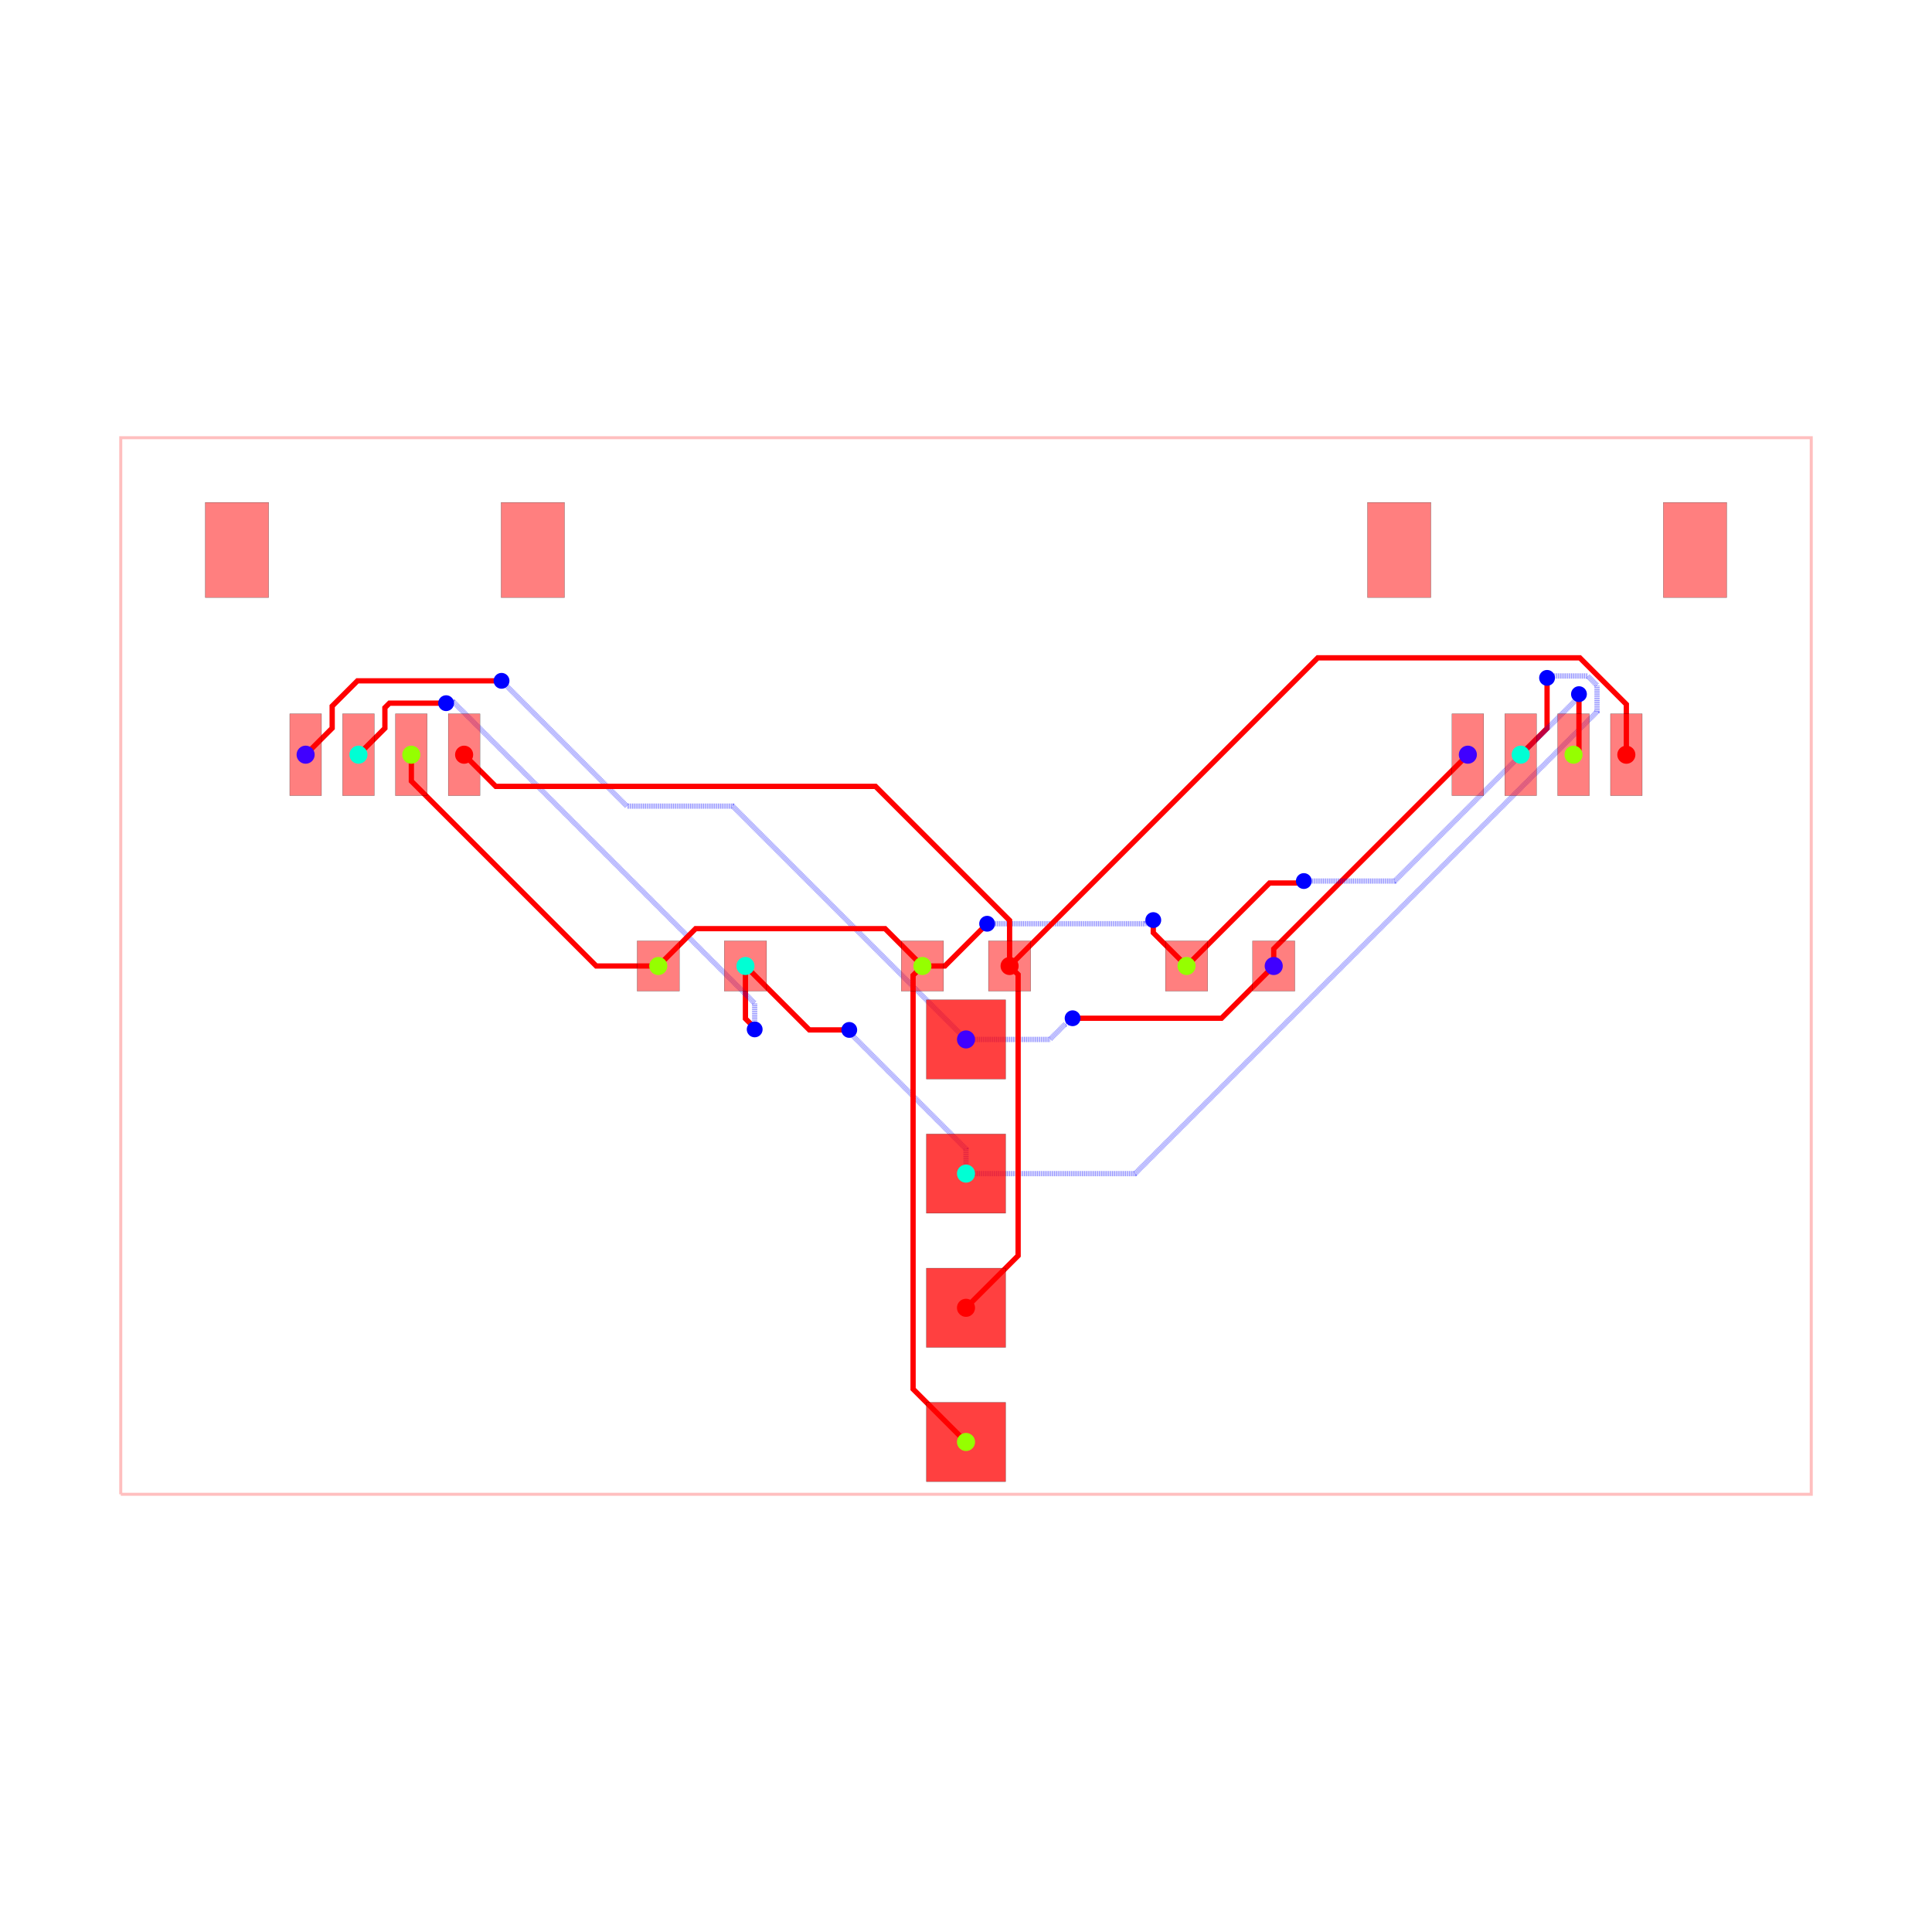
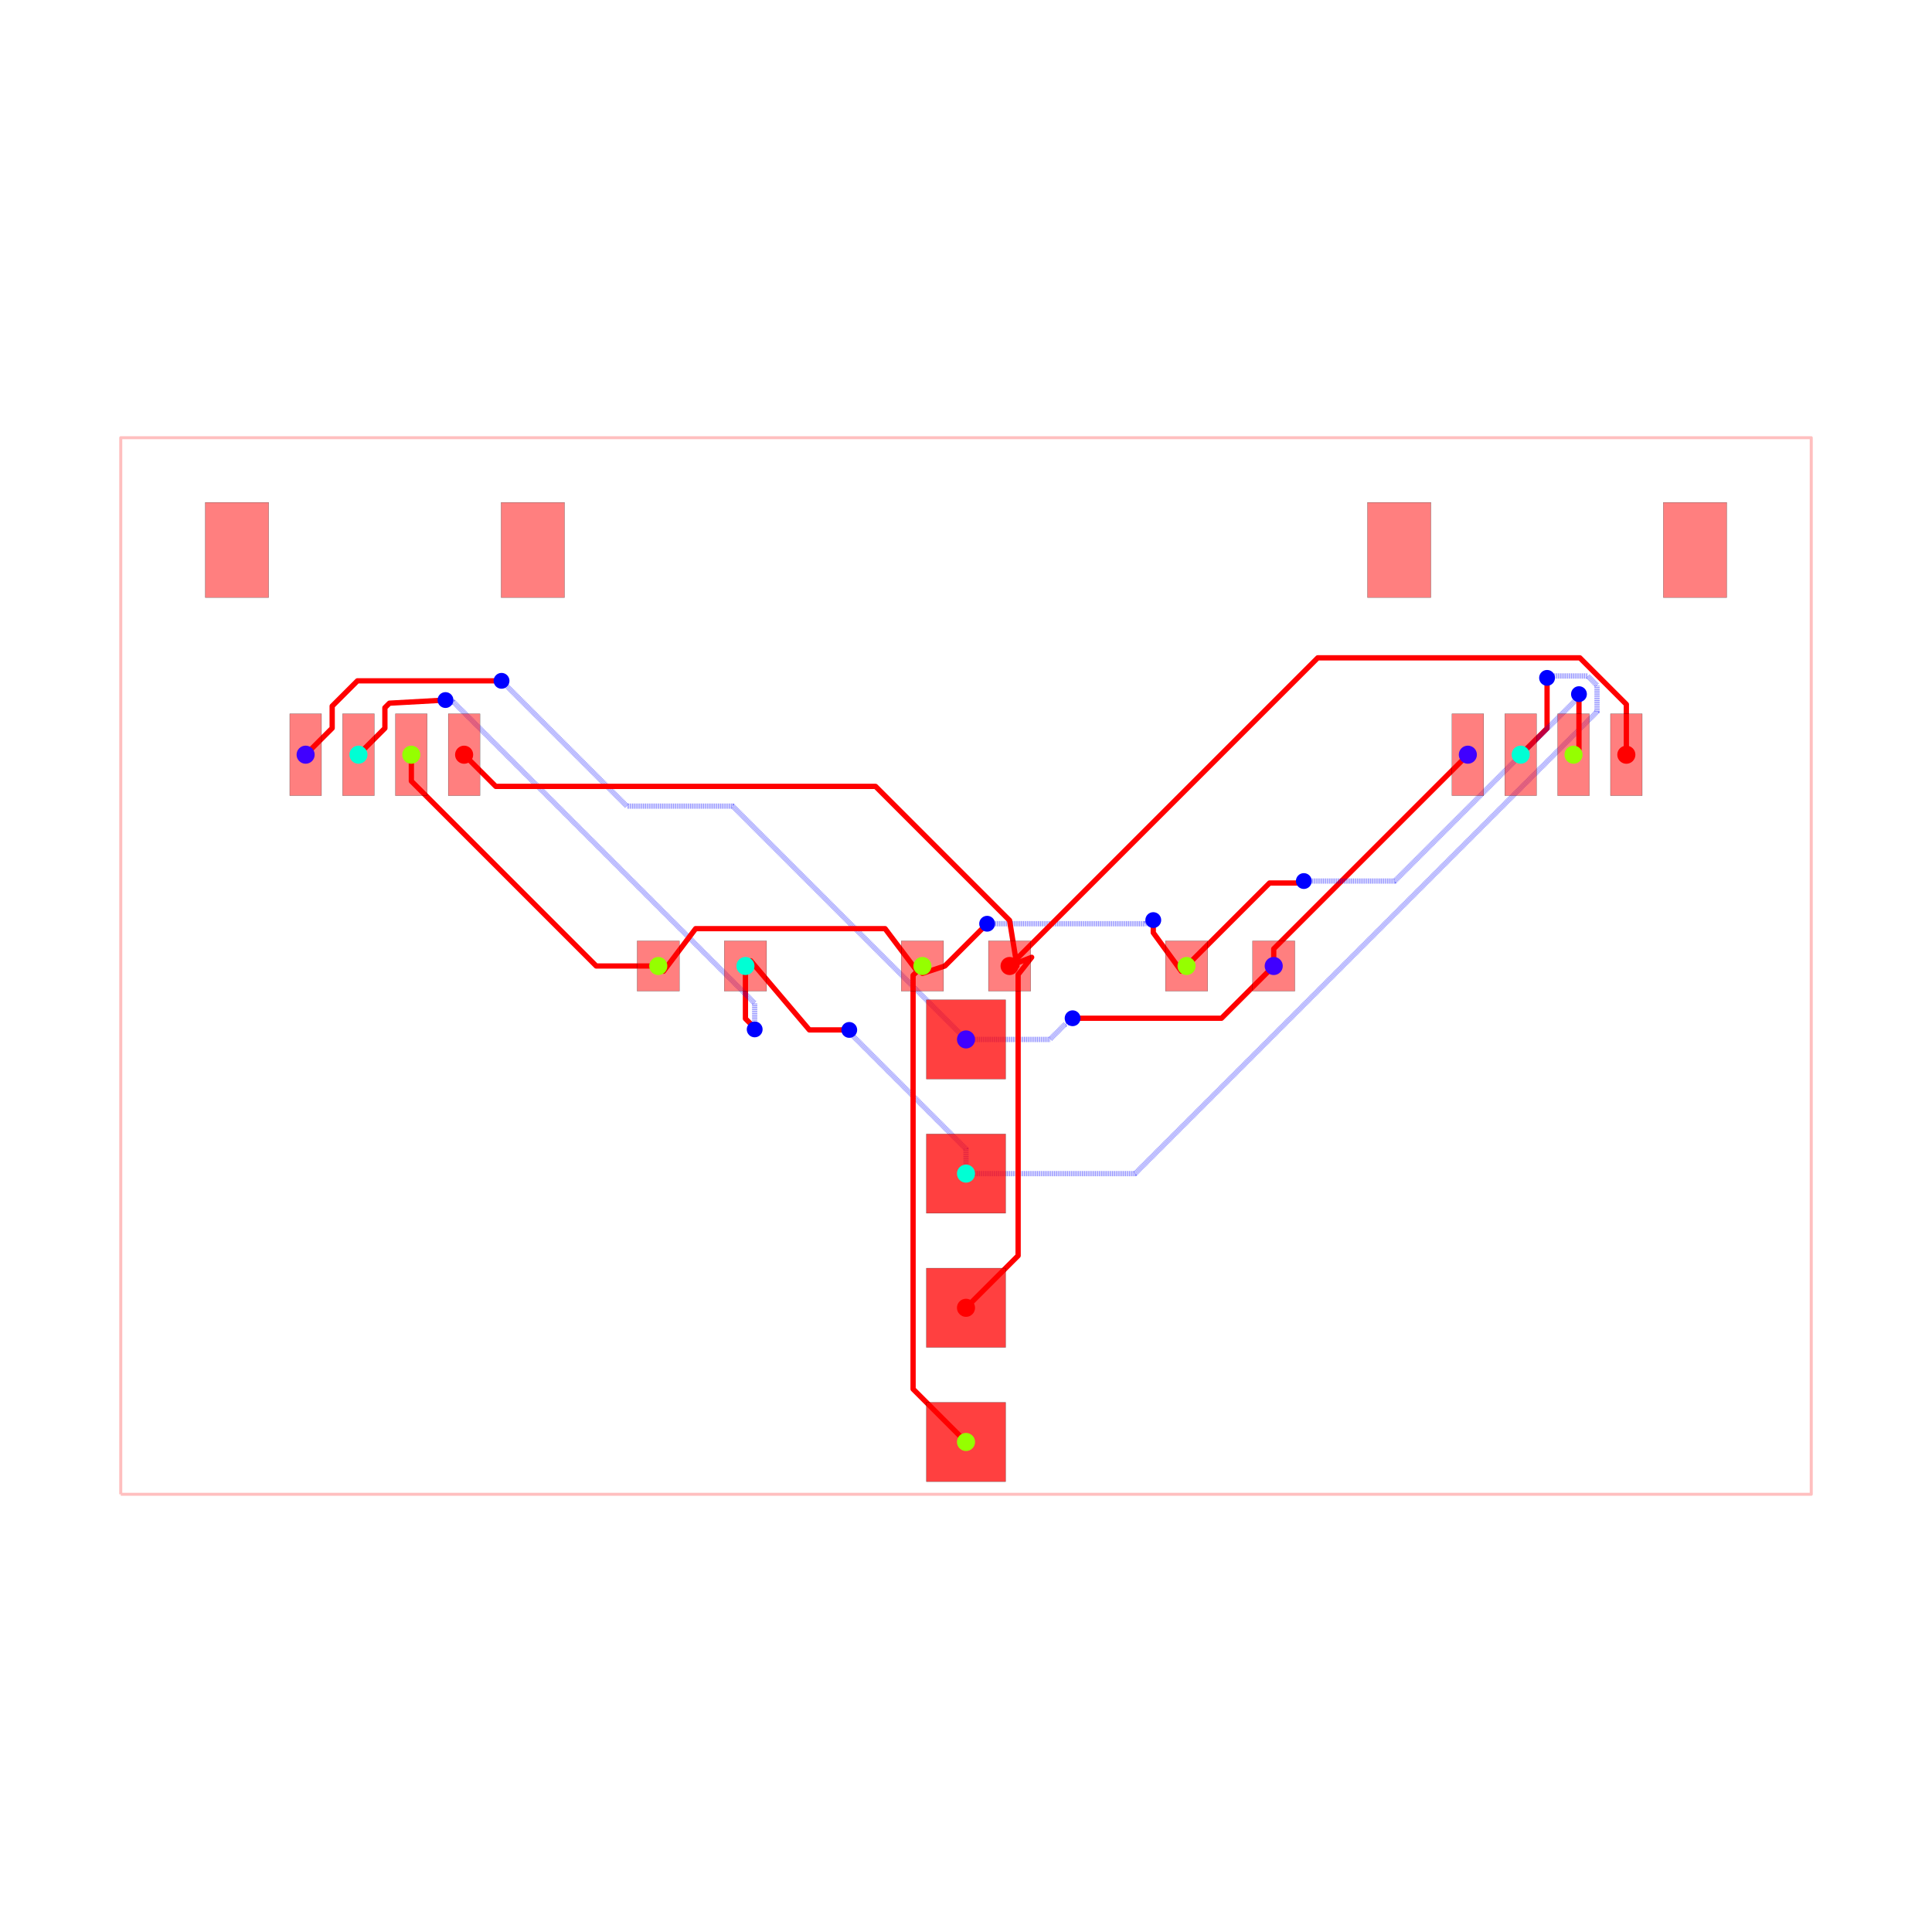
<svg xmlns="http://www.w3.org/2000/svg" width="640" height="640" viewBox="0 0 640 640">
  <rect width="100%" height="100%" fill="white" />
  <g>
-     <polyline data-points="-16,-10 16,-10 16,10 -16,10 -16,-10" data-type="line" data-label="" points="40,495 600,495 600,145 40,145 40,495" fill="none" stroke="rgba(255,0,0,0.25)" stroke-width="1px" />
-   </g>
-   <g>
-     <polyline data-points="5.825,0 5.825,0.3250000000000002 9.5,4" data-type="line" data-label="" points="421.938,320 421.938,314.312 486.25,250" fill="none" stroke="red" stroke-width="1.75" />
-   </g>
-   <g>
-     <polyline data-points="2.3329521523757077e-16,-1.3900000000000001 1.5889111574745176,-1.3900000000000001 1.879539737118841,-1.0993714203556768 1.907628579644323,-1.0993714203556768 2.018,-0.989" data-type="line" data-label="" points="320,344.325 347.806,344.325 352.892,339.239 353.384,339.239 355.315,337.308" fill="none" stroke="rgba(0,0,255,0.5)" stroke-width="1.75" stroke-dasharray="0.2 0.2" />
-   </g>
-   <g>
-     <polyline data-points="2.018,-0.989 4.836,-0.989 5.825,0" data-type="line" data-label="" points="355.315,337.308 404.63,337.308 421.938,320" fill="none" stroke="red" stroke-width="1.75" />
-   </g>
-   <g>
-     <polyline data-points="2.3329521523757077e-16,-1.3900000000000001 -4.416192199741701,3.026192199741701 -6.420322645739821,3.026192199741701 -8.718302380395718,5.324171934397598 -8.718302380395718,5.324302380395718 -8.792,5.398" data-type="line" data-label="" points="320,344.325 242.717,267.042 207.644,267.042 167.43,226.827 167.43,226.825 166.14,225.535" fill="none" stroke="rgba(0,0,255,0.5)" stroke-width="1.75" stroke-dasharray="0.2 0.2" />
-   </g>
-   <g>
-     <polyline data-points="-8.792,5.398 -11.5196444531938,5.398 -11.997828569795324,4.919815883398476 -11.997828569795324,4.5025407302046645 -12.500377999999955,3.9999913000000333" data-type="line" data-label="" points="166.14,225.535 118.406,225.535 110.038,233.903 110.038,241.206 101.243,250" fill="none" stroke="red" stroke-width="1.75" />
-   </g>
-   <g>
-     <polyline data-points="7.776507174585693e-17,-3.93 7.776507174585693e-17,-3.4634084621536196 -2.144809605444386,-1.3185988567092335 -2.144809605444386,-1.2751903945556138 -2.21,-1.21" data-type="line" data-label="" points="320,388.775 320,380.61 282.466,343.075 282.466,342.316 281.325,341.175" fill="none" stroke="rgba(0,0,255,0.5)" stroke-width="1.75" stroke-dasharray="0.2 0.2" />
-   </g>
-   <g>
-     <polyline data-points="-2.21,-1.21 -2.965,-1.21 -4.175,0" data-type="line" data-label="" points="281.325,341.175 268.113,341.175 246.938,320" fill="none" stroke="red" stroke-width="1.75" />
-   </g>
-   <g>
-     <polyline data-points="-4.175,0 -4.175,-0.9966102857911585 -3.995999781247593,-1.1756105045435652 -3.995999781247593,-1.195999781247593 -4,-1.2" data-type="line" data-label="" points="246.938,320 246.938,337.441 250.07,340.573 250.07,340.93 250,341" fill="none" stroke="red" stroke-width="1.75" />
-   </g>
-   <g>
-     <polyline data-points="-4,-1.2 -4,-0.7052599127119796 -9.700104703565053,4.994844790853073 -9.821155209146927,4.994844790853073 -9.841,4.975" data-type="line" data-label="" points="250,341 250,332.342 150.248,232.59 148.13,232.59 147.782,232.938" fill="none" stroke="rgba(0,0,255,0.5)" stroke-width="1.75" stroke-dasharray="0.2 0.2" />
-   </g>
-   <g>
-     <polyline data-points="-9.841,4.975 -10.91413882876152,4.975 -11,4.88913882876152 -11,4.500371300000097 -11.500380000000064,3.9999913000000333" data-type="line" data-label="" points="147.782,232.938 129.003,232.938 127.5,234.44 127.5,241.244 118.743,250" fill="none" stroke="red" stroke-width="1.75" />
-   </g>
-   <g>
-     <polyline data-points="7.776507174585693e-17,-3.93 3.2006524982762112,-3.93 11.944800898651126,4.814148400374915 11.944800898651126,5.312227902058942 11.766896448827694,5.490132351882374 11.081856524314272,5.490132351882374 11.061477200796446,5.5105116754002 11.0555116754002,5.5105116754002 10.999,5.454" data-type="line" data-label="" points="320,388.775 376.011,388.775 529.034,235.752 529.034,227.036 525.921,223.923 513.932,223.923 513.576,223.566 513.471,223.566 512.483,224.555" fill="none" stroke="rgba(0,0,255,0.5)" stroke-width="1.75" stroke-dasharray="0.2 0.2" />
-   </g>
-   <g>
-     <polyline data-points="10.999,5.454 10.999,4.4990000000000006 10.5,4" data-type="line" data-label="" points="512.483,224.555 512.483,241.267 503.75,250" fill="none" stroke="red" stroke-width="1.75" />
-   </g>
-   <g>
-     <polyline data-points="-0.825,0 -1.5318963696654277,0.7068963696654278 -5.118103630334573,0.7068963696654278 -5.825,0" data-type="line" data-label="" points="305.562,320 293.192,307.629 230.433,307.629 218.062,320" fill="none" stroke="red" stroke-width="1.75" />
-   </g>
-   <g>
-     <polyline data-points="-0.825,0 -0.4,0 0.32792096567607953,0.7279209656760796 0.4,0.8" data-type="line" data-label="" points="305.562,320 313,320 325.739,307.261 327,306" fill="none" stroke="red" stroke-width="1.75" />
-   </g>
-   <g>
-     <polyline data-points="0.4,0.8 3.3930502936606315,0.8 3.3970647761808843,0.8040144825202529 3.480014482520253,0.8040144825202529 3.545,0.869" data-type="line" data-label="" points="327,306 379.378,306 379.449,305.93 380.9,305.93 382.038,304.793" fill="none" stroke="rgba(0,0,255,0.5)" stroke-width="1.75" stroke-dasharray="0.2 0.2" />
-   </g>
-   <g>
-     <polyline data-points="3.545,0.869 3.545,0.6299999999999999 4.175,0" data-type="line" data-label="" points="382.038,304.793 382.038,308.975 393.062,320" fill="none" stroke="red" stroke-width="1.75" />
-   </g>
-   <g>
-     <polyline data-points="-5.825,0 -6.999179048127758,0 -10.49906596483945,3.4998869167116937 -10.49906596483945,3.998065964839451 -10.5,3.999" data-type="line" data-label="" points="218.062,320 197.514,320 136.266,258.752 136.266,250.034 136.25,250.017" fill="none" stroke="red" stroke-width="1.75" />
-   </g>
-   <g>
-     <polyline data-points="4.175,0 5.746001339064205,1.571001339064205 6.285117424831259,1.571001339064205 6.358001339064204,1.571001339064205 6.395,1.608" data-type="line" data-label="" points="393.062,320 420.555,292.507 429.99,292.507 431.265,292.507 431.913,291.86" fill="none" stroke="red" stroke-width="1.75" />
-   </g>
-   <g>
-     <polyline data-points="6.395,1.608 8.116404672887116,1.608 11.600180718625843,5.091776045738728 11.600180718625843,5.143180718625843 11.603,5.146" data-type="line" data-label="" points="431.913,291.86 462.037,291.86 523.003,230.894 523.003,229.994 523.053,229.945" fill="none" stroke="rgba(0,0,255,0.5)" stroke-width="1.75" stroke-dasharray="0.2 0.2" />
-   </g>
-   <g>
-     <polyline data-points="11.603,5.146 11.603,4.102 11.5,3.999" data-type="line" data-label="" points="523.053,229.945 523.053,248.215 521.25,250.017" fill="none" stroke="red" stroke-width="1.75" />
-   </g>
-   <g>
-     <polyline data-points="-2.3329521523757077e-16,-9.01 -1.0016405613957189,-8.00835943860428 -1.0016405613957189,-0.17664056139571893 -0.825,0" data-type="line" data-label="" points="320,477.675 302.471,460.146 302.471,323.091 305.562,320" fill="none" stroke="red" stroke-width="1.75" />
-   </g>
-   <g>
-     <polyline data-points="-7.776507174585693e-17,-6.470000000000001 0.9867098120515737,-5.483290187948427 0.9867098120515737,-0.18270403747042369 0.9867098120515737,-0.16170981205157375 0.825,0" data-type="line" data-label="" points="320,433.225 337.267,415.958 337.267,323.197 337.267,322.83 334.438,320" fill="none" stroke="red" stroke-width="1.75" />
-   </g>
-   <g>
-     <polyline data-points="0.825,0 0.825,0.8624969944419072 -1.7125030055580925,3.4 -8.901,3.4 -9.5,3.999" data-type="line" data-label="" points="334.438,320 334.438,304.906 290.031,260.5 164.233,260.5 153.75,250.017" fill="none" stroke="red" stroke-width="1.75" />
-   </g>
-   <g>
-     <polyline data-points="0.825,0 6.658295558413959,5.833295558413959 11.619833580456575,5.833295558413959 12.499869999999987,4.953259138870547 12.499869999999987,3.9994833000000654" data-type="line" data-label="" points="334.438,320 436.52,217.917 523.347,217.917 538.748,233.318 538.748,250.009" fill="none" stroke="red" stroke-width="1.75" />
+     <polyline data-points="-16,-10 16,-10 16,10 -16,10 -16,-10" data-type="line" data-label="" points="40,495 600,495 600,145 40,145 40,495" fill="none" stroke="rgba(255,0,0,0.25)" stroke-linejoin="round" stroke-width="1px" />
+   </g>
+   <g>
+     <polyline data-points="5.825,0 5.825,0.3250000000000002 9.5,4" data-type="line" data-label="" points="421.938,320 421.938,314.312 486.25,250" fill="none" stroke="red" stroke-linejoin="round" stroke-width="1.75" />
+   </g>
+   <g>
+     <polyline data-points="2.3329521523757077e-16,-1.3900000000000001 1.5889111574745176,-1.3900000000000001 1.879539737118841,-1.0993714203556768 1.907628579644323,-1.0993714203556768 2.018,-0.989" data-type="line" data-label="" points="320,344.325 347.806,344.325 352.892,339.239 353.384,339.239 355.315,337.308" fill="none" stroke="rgba(0,0,255,0.5)" stroke-linejoin="round" stroke-width="1.75" stroke-dasharray="0.2 0.2" />
+   </g>
+   <g>
+     <polyline data-points="2.018,-0.989 4.836,-0.989 5.825,0" data-type="line" data-label="" points="355.315,337.308 404.63,337.308 421.938,320" fill="none" stroke="red" stroke-linejoin="round" stroke-width="1.75" />
+   </g>
+   <g>
+     <polyline data-points="2.3329521523757077e-16,-1.3900000000000001 -4.416192199741701,3.026192199741701 -6.420322645739821,3.026192199741701 -8.718302380395718,5.324171934397598 -8.718302380395718,5.324302380395718 -8.792,5.398" data-type="line" data-label="" points="320,344.325 242.717,267.042 207.644,267.042 167.43,226.827 167.43,226.825 166.14,225.535" fill="none" stroke="rgba(0,0,255,0.5)" stroke-linejoin="round" stroke-width="1.75" stroke-dasharray="0.2 0.2" />
+   </g>
+   <g>
+     <polyline data-points="-8.792,5.398 -11.5196444531938,5.398 -11.997828569795324,4.919815883398476 -11.997828569795324,4.5025407302046645 -12.500377999999955,3.9999913000000333" data-type="line" data-label="" points="166.14,225.535 118.406,225.535 110.038,233.903 110.038,241.206 101.243,250" fill="none" stroke="red" stroke-linejoin="round" stroke-width="1.75" />
+   </g>
+   <g>
+     <polyline data-points="7.776507174585693e-17,-3.93 7.776507174585693e-17,-3.4634084621536196 -2.144809605444386,-1.3185988567092335 -2.144809605444386,-1.2751903945556138 -2.21,-1.21" data-type="line" data-label="" points="320,388.775 320,380.61 282.466,343.075 282.466,342.316 281.325,341.175" fill="none" stroke="rgba(0,0,255,0.5)" stroke-linejoin="round" stroke-width="1.75" stroke-dasharray="0.2 0.2" />
+   </g>
+   <g>
+     <polyline data-points="-2.21,-1.21 -2.965,-1.21 -4.076005050633883,0.09899494936611665 -4.175,0" data-type="line" data-label="" points="281.325,341.175 268.113,341.175 248.67,318.268 246.938,320" fill="none" stroke="red" stroke-linejoin="round" stroke-width="1.75" />
+   </g>
+   <g>
+     <polyline data-points="-4.175,0 -4.175,-0.9966102857911585 -3.995999781247593,-1.1756105045435652 -3.995999781247593,-1.195999781247593 -4,-1.2" data-type="line" data-label="" points="246.938,320 246.938,337.441 250.07,340.573 250.07,340.93 250,341" fill="none" stroke="red" stroke-linejoin="round" stroke-width="1.75" />
+   </g>
+   <g>
+     <polyline data-points="-4,-1.2 -4,-0.7052599127119796 -9.700104703565053,4.994844790853073 -9.821155209146927,4.994844790853073 -9.853056397549508,5.034148903608148" data-type="line" data-label="" points="250,341 250,332.342 150.248,232.59 148.13,232.59 147.572,231.902" fill="none" stroke="rgba(0,0,255,0.5)" stroke-linejoin="round" stroke-width="1.75" stroke-dasharray="0.2 0.2" />
+   </g>
+   <g>
+     <polyline data-points="-9.853056397549508,5.034148903608148 -10.91413882876152,4.975 -11,4.88913882876152 -11,4.500371300000097 -11.500380000000064,3.9999913000000333" data-type="line" data-label="" points="147.572,231.902 129.003,232.938 127.5,234.44 127.5,241.244 118.743,250" fill="none" stroke="red" stroke-linejoin="round" stroke-width="1.75" />
+   </g>
+   <g>
+     <polyline data-points="7.776507174585693e-17,-3.93 3.2006524982762112,-3.93 11.944800898651126,4.814148400374915 11.944800898651126,5.312227902058942 11.766896448827694,5.490132351882374 11.081856524314272,5.490132351882374 11.061477200796446,5.5105116754002 11.0555116754002,5.5105116754002 10.999,5.454" data-type="line" data-label="" points="320,388.775 376.011,388.775 529.034,235.752 529.034,227.036 525.921,223.923 513.932,223.923 513.576,223.566 513.471,223.566 512.483,224.555" fill="none" stroke="rgba(0,0,255,0.5)" stroke-linejoin="round" stroke-width="1.75" stroke-dasharray="0.2 0.2" />
+   </g>
+   <g>
+     <polyline data-points="10.999,5.454 10.999,4.4990000000000006 10.5,4" data-type="line" data-label="" points="512.483,224.555 512.483,241.267 503.75,250" fill="none" stroke="red" stroke-linejoin="round" stroke-width="1.75" />
+   </g>
+   <g>
+     <polyline data-points="-0.825,0 -0.9239949493661166,-0.09899494936611666 -1.5318963696654277,0.7068963696654278 -5.118103630334573,0.7068963696654278 -5.7260050506338835,-0.09899494936611665 -5.825,0" data-type="line" data-label="" points="305.562,320 303.83,321.732 293.192,307.629 230.433,307.629 219.795,321.732 218.062,320" fill="none" stroke="red" stroke-linejoin="round" stroke-width="1.75" />
+   </g>
+   <g>
+     <polyline data-points="-0.825,0 -0.825,-0.14 -0.4,0 0.32792096567607953,0.7279209656760796 0.4,0.8" data-type="line" data-label="" points="305.562,320 305.562,322.45 313,320 325.739,307.261 327,306" fill="none" stroke="red" stroke-linejoin="round" stroke-width="1.75" />
+   </g>
+   <g>
+     <polyline data-points="0.4,0.8 3.3930502936606315,0.8 3.3970647761808843,0.8040144825202529 3.480014482520253,0.8040144825202529 3.545,0.869" data-type="line" data-label="" points="327,306 379.378,306 379.449,305.93 380.9,305.93 382.038,304.793" fill="none" stroke="rgba(0,0,255,0.5)" stroke-linejoin="round" stroke-width="1.75" stroke-dasharray="0.2 0.2" />
+   </g>
+   <g>
+     <polyline data-points="3.545,0.869 3.545,0.6299999999999999 4.076005050633883,-0.09899494936611666 4.175,0" data-type="line" data-label="" points="382.038,304.793 382.038,308.975 391.33,321.732 393.062,320" fill="none" stroke="red" stroke-linejoin="round" stroke-width="1.75" />
+   </g>
+   <g>
+     <polyline data-points="-5.825,0 -6.999179048127758,0 -10.49906596483945,3.4998869167116937 -10.49906596483945,3.998065964839451 -10.5,3.999" data-type="line" data-label="" points="218.062,320 197.514,320 136.266,258.752 136.266,250.034 136.25,250.017" fill="none" stroke="red" stroke-linejoin="round" stroke-width="1.75" />
+   </g>
+   <g>
+     <polyline data-points="4.175,0 5.746001339064205,1.571001339064205 6.285117424831259,1.571001339064205 6.358001339064204,1.571001339064205 6.395,1.608" data-type="line" data-label="" points="393.062,320 420.555,292.507 429.99,292.507 431.265,292.507 431.913,291.86" fill="none" stroke="red" stroke-linejoin="round" stroke-width="1.75" />
+   </g>
+   <g>
+     <polyline data-points="6.395,1.608 8.116404672887116,1.608 11.600180718625843,5.091776045738728 11.600180718625843,5.143180718625843 11.603,5.146" data-type="line" data-label="" points="431.913,291.86 462.037,291.86 523.003,230.894 523.003,229.994 523.053,229.945" fill="none" stroke="rgba(0,0,255,0.5)" stroke-linejoin="round" stroke-width="1.75" stroke-dasharray="0.2 0.2" />
+   </g>
+   <g>
+     <polyline data-points="11.603,5.146 11.603,4.102 11.5,3.999" data-type="line" data-label="" points="523.053,229.945 523.053,248.215 521.25,250.017" fill="none" stroke="red" stroke-linejoin="round" stroke-width="1.75" />
+   </g>
+   <g>
+     <polyline data-points="-2.3329521523757077e-16,-9.01 -1.0016405613957189,-8.00835943860428 -1.0016405613957189,-0.17664056139571893 -0.825,0" data-type="line" data-label="" points="320,477.675 302.471,460.146 302.471,323.091 305.562,320" fill="none" stroke="red" stroke-linejoin="round" stroke-width="1.75" />
+   </g>
+   <g>
+     <polyline data-points="-7.776507174585693e-17,-6.470000000000001 0.9867098120515737,-5.483290187948427 0.9867098120515737,-0.18270403747042369 0.9867098120515737,-0.16170981205157375 1.2430961012754391,0.1648115460944548 0.825,0" data-type="line" data-label="" points="320,433.225 337.267,415.958 337.267,323.197 337.267,322.83 341.754,317.116 334.438,320" fill="none" stroke="red" stroke-linejoin="round" stroke-width="1.75" />
+   </g>
+   <g>
+     <polyline data-points="0.825,0 0.965,0 0.825,0.8624969944419072 -1.7125030055580925,3.4 -8.901,3.4 -9.5,3.999" data-type="line" data-label="" points="334.438,320 336.887,320 334.438,304.906 290.031,260.5 164.233,260.5 153.75,250.017" fill="none" stroke="red" stroke-linejoin="round" stroke-width="1.75" />
+   </g>
+   <g>
+     <polyline data-points="0.825,0 6.658295558413959,5.833295558413959 11.619833580456575,5.833295558413959 12.499869999999987,4.953259138870547 12.499869999999987,3.9994833000000654" data-type="line" data-label="" points="334.438,320 436.52,217.917 523.347,217.917 538.748,233.318 538.748,250.009" fill="none" stroke="red" stroke-linejoin="round" stroke-width="1.75" />
  </g>
  <g>
    <rect data-type="rect" data-label="top source_net_1" data-x="-10.500127999999904" data-y="3.9994833000000654" x="130.998" y="236.446" width="10.5" height="27.125" fill="rgba(255,0,0,0.5)" stroke="black" stroke-width="0.057" />
  </g>
  <g>
    <rect data-type="rect" data-label="top source_net_0" data-x="-9.500130000000013" data-y="3.9994833000000654" x="148.498" y="236.446" width="10.5" height="27.125" fill="rgba(255,0,0,0.5)" stroke="black" stroke-width="0.057" />
  </g>
  <g>
    <rect data-type="rect" data-label="top source_net_3" data-x="-12.500377999999955" data-y="3.9999913000000333" x="95.993" y="236.438" width="10.5" height="27.125" fill="rgba(255,0,0,0.5)" stroke="black" stroke-width="0.057" />
  </g>
  <g>
    <rect data-type="rect" data-label="top source_net_2" data-x="-11.500380000000064" data-y="3.9999913000000333" x="113.493" y="236.438" width="10.5" height="27.125" fill="rgba(255,0,0,0.5)" stroke="black" stroke-width="0.057" />
  </g>
  <g>
    <rect data-type="rect" data-label="top" data-x="-8.199903999999947" data-y="7.875015299999973" x="166.002" y="166.437" width="21" height="31.5" fill="rgba(255,0,0,0.5)" stroke="black" stroke-width="0.057" />
  </g>
  <g>
    <rect data-type="rect" data-label="top" data-x="-13.800096000000053" data-y="7.875523300000054" x="67.998" y="166.428" width="21" height="31.5" fill="rgba(255,0,0,0.5)" stroke="black" stroke-width="0.057" />
  </g>
  <g>
    <rect data-type="rect" data-label="top source_net_1" data-x="11.499872000000096" data-y="3.9994833000000654" x="515.998" y="236.446" width="10.5" height="27.125" fill="rgba(255,0,0,0.5)" stroke="black" stroke-width="0.057" />
  </g>
  <g>
    <rect data-type="rect" data-label="top source_net_0" data-x="12.499869999999987" data-y="3.9994833000000654" x="533.498" y="236.446" width="10.5" height="27.125" fill="rgba(255,0,0,0.5)" stroke="black" stroke-width="0.057" />
  </g>
  <g>
    <rect data-type="rect" data-label="top source_net_3" data-x="9.499622000000045" data-y="3.9999913000000333" x="480.993" y="236.438" width="10.5" height="27.125" fill="rgba(255,0,0,0.5)" stroke="black" stroke-width="0.057" />
  </g>
  <g>
    <rect data-type="rect" data-label="top source_net_2" data-x="10.499619999999936" data-y="3.9999913000000333" x="498.493" y="236.438" width="10.5" height="27.125" fill="rgba(255,0,0,0.5)" stroke="black" stroke-width="0.057" />
  </g>
  <g>
    <rect data-type="rect" data-label="top" data-x="13.800096000000053" data-y="7.875015299999973" x="551.002" y="166.437" width="21" height="31.5" fill="rgba(255,0,0,0.5)" stroke="black" stroke-width="0.057" />
  </g>
  <g>
    <rect data-type="rect" data-label="top" data-x="8.199903999999947" data-y="7.875523300000054" x="452.998" y="166.428" width="21" height="31.5" fill="rgba(255,0,0,0.5)" stroke="black" stroke-width="0.057" />
  </g>
  <g>
    <rect data-type="rect" data-label="top source_net_1" data-x="-5.825" data-y="0" x="211.062" y="311.688" width="14" height="16.625" fill="rgba(255,0,0,0.5)" stroke="black" stroke-width="0.057" />
  </g>
  <g>
    <rect data-type="rect" data-label="top source_net_2" data-x="-4.175" data-y="0" x="239.938" y="311.688" width="14" height="16.625" fill="rgba(255,0,0,0.5)" stroke="black" stroke-width="0.057" />
  </g>
  <g>
    <rect data-type="rect" data-label="top source_net_1" data-x="4.175" data-y="0" x="386.062" y="311.688" width="14" height="16.625" fill="rgba(255,0,0,0.5)" stroke="black" stroke-width="0.057" />
  </g>
  <g>
    <rect data-type="rect" data-label="top source_net_3" data-x="5.825" data-y="0" x="414.938" y="311.688" width="14" height="16.625" fill="rgba(255,0,0,0.5)" stroke="black" stroke-width="0.057" />
  </g>
  <g>
    <rect data-type="rect" data-label="top source_net_1" data-x="-0.825" data-y="0" x="298.562" y="311.688" width="14" height="16.625" fill="rgba(255,0,0,0.5)" stroke="black" stroke-width="0.057" />
  </g>
  <g>
    <rect data-type="rect" data-label="top source_net_0" data-x="0.825" data-y="0" x="327.438" y="311.688" width="14" height="16.625" fill="rgba(255,0,0,0.5)" stroke="black" stroke-width="0.057" />
  </g>
  <g>
    <rect data-type="rect" data-label="top source_net_1 bottom source_net_1" data-x="-2.3329521523757077e-16" data-y="-9.01" x="306.875" y="464.55" width="26.25" height="26.25" fill="rgba(255,0,0,0.75)" stroke="black" stroke-width="0.057" />
  </g>
  <g>
    <rect data-type="rect" data-label="top source_net_0 bottom source_net_0" data-x="-7.776507174585693e-17" data-y="-6.470000000000001" x="306.875" y="420.1" width="26.25" height="26.25" fill="rgba(255,0,0,0.75)" stroke="black" stroke-width="0.057" />
  </g>
  <g>
    <rect data-type="rect" data-label="top source_net_2 bottom source_net_2" data-x="7.776507174585693e-17" data-y="-3.93" x="306.875" y="375.65" width="26.25" height="26.25" fill="rgba(255,0,0,0.75)" stroke="black" stroke-width="0.057" />
  </g>
  <g>
    <rect data-type="rect" data-label="top source_net_3 bottom source_net_3" data-x="2.3329521523757077e-16" data-y="-1.3900000000000001" x="306.875" y="331.2" width="26.25" height="26.25" fill="rgba(255,0,0,0.75)" stroke="black" stroke-width="0.057" />
  </g>
  <circle data-type="circle" data-label="" data-x="2.018" data-y="-0.989" cx="355.315" cy="337.308" r="2.625" fill="blue" stroke="none" stroke-width="0.057" />
  <circle data-type="circle" data-label="" data-x="-8.792" data-y="5.398" cx="166.14" cy="225.535" r="2.625" fill="blue" stroke="none" stroke-width="0.057" />
  <circle data-type="circle" data-label="" data-x="-2.21" data-y="-1.21" cx="281.325" cy="341.175" r="2.625" fill="blue" stroke="none" stroke-width="0.057" />
  <circle data-type="circle" data-label="" data-x="-4" data-y="-1.2" cx="250" cy="341" r="2.625" fill="blue" stroke="none" stroke-width="0.057" />
-   <circle data-type="circle" data-label="" data-x="-9.841" data-y="4.975" cx="147.782" cy="232.938" r="2.625" fill="blue" stroke="none" stroke-width="0.057" />
+   <circle data-type="circle" data-label="" data-x="-9.853056397549508" data-y="5.034148903608148" cx="147.572" cy="231.902" r="2.625" fill="blue" stroke="none" stroke-width="0.057" />
  <circle data-type="circle" data-label="" data-x="10.999" data-y="5.454" cx="512.483" cy="224.555" r="2.625" fill="blue" stroke="none" stroke-width="0.057" />
  <circle data-type="circle" data-label="" data-x="0.4" data-y="0.8" cx="327" cy="306" r="2.625" fill="blue" stroke="none" stroke-width="0.057" />
  <circle data-type="circle" data-label="" data-x="3.545" data-y="0.869" cx="382.038" cy="304.793" r="2.625" fill="blue" stroke="none" stroke-width="0.057" />
  <circle data-type="circle" data-label="" data-x="6.395" data-y="1.608" cx="431.913" cy="291.86" r="2.625" fill="blue" stroke="none" stroke-width="0.057" />
  <circle data-type="circle" data-label="" data-x="11.603" data-y="5.146" cx="523.053" cy="229.945" r="2.625" fill="blue" stroke="none" stroke-width="0.057" />
  <g>
    <circle data-type="point" data-label="source_net_0 source_net_0 top" data-x="-9.500130000000013" data-y="3.9994833000000654" cx="153.748" cy="250.009" r="3" fill="hsl(0, 100%, 50%)" />
  </g>
  <g>
    <circle data-type="point" data-label="source_net_0 source_net_0 top" data-x="12.499869999999987" data-y="3.9994833000000654" cx="538.748" cy="250.009" r="3" fill="hsl(0, 100%, 50%)" />
  </g>
  <g>
    <circle data-type="point" data-label="source_net_0 source_net_0 top" data-x="-7.776507174585693e-17" data-y="-6.470000000000001" cx="320" cy="433.225" r="3" fill="hsl(0, 100%, 50%)" />
  </g>
  <g>
    <circle data-type="point" data-label="source_net_0 source_net_0 top" data-x="0.825" data-y="0" cx="334.438" cy="320" r="3" fill="hsl(0, 100%, 50%)" />
  </g>
  <g>
    <circle data-type="point" data-label="source_net_1 source_net_1 top" data-x="-10.500127999999904" data-y="3.9994833000000654" cx="136.248" cy="250.009" r="3" fill="hsl(85, 100%, 50%)" />
  </g>
  <g>
    <circle data-type="point" data-label="source_net_1 source_net_1 top" data-x="11.499872000000096" data-y="3.9994833000000654" cx="521.248" cy="250.009" r="3" fill="hsl(85, 100%, 50%)" />
  </g>
  <g>
    <circle data-type="point" data-label="source_net_1 source_net_1 top" data-x="-2.3329521523757077e-16" data-y="-9.01" cx="320" cy="477.675" r="3" fill="hsl(85, 100%, 50%)" />
  </g>
  <g>
    <circle data-type="point" data-label="source_net_1 source_net_1 top" data-x="-5.825" data-y="0" cx="218.062" cy="320" r="3" fill="hsl(85, 100%, 50%)" />
  </g>
  <g>
    <circle data-type="point" data-label="source_net_1 source_net_1 top" data-x="4.175" data-y="0" cx="393.062" cy="320" r="3" fill="hsl(85, 100%, 50%)" />
  </g>
  <g>
    <circle data-type="point" data-label="source_net_1 source_net_1 top" data-x="-0.825" data-y="0" cx="305.562" cy="320" r="3" fill="hsl(85, 100%, 50%)" />
  </g>
  <g>
    <circle data-type="point" data-label="source_net_2 source_net_2 top" data-x="-11.500380000000064" data-y="3.9999913000000333" cx="118.743" cy="250" r="3" fill="hsl(170, 100%, 50%)" />
  </g>
  <g>
    <circle data-type="point" data-label="source_net_2 source_net_2 top" data-x="10.499619999999936" data-y="3.9999913000000333" cx="503.743" cy="250" r="3" fill="hsl(170, 100%, 50%)" />
  </g>
  <g>
    <circle data-type="point" data-label="source_net_2 source_net_2 top" data-x="7.776507174585693e-17" data-y="-3.93" cx="320" cy="388.775" r="3" fill="hsl(170, 100%, 50%)" />
  </g>
  <g>
    <circle data-type="point" data-label="source_net_2 source_net_2 top" data-x="-4.175" data-y="0" cx="246.938" cy="320" r="3" fill="hsl(170, 100%, 50%)" />
  </g>
  <g>
    <circle data-type="point" data-label="source_net_3 source_net_3 top" data-x="-12.500377999999955" data-y="3.9999913000000333" cx="101.243" cy="250" r="3" fill="hsl(255, 100%, 50%)" />
  </g>
  <g>
    <circle data-type="point" data-label="source_net_3 source_net_3 top" data-x="9.499622000000045" data-y="3.9999913000000333" cx="486.243" cy="250" r="3" fill="hsl(255, 100%, 50%)" />
  </g>
  <g>
    <circle data-type="point" data-label="source_net_3 source_net_3 top" data-x="2.3329521523757077e-16" data-y="-1.3900000000000001" cx="320" cy="344.325" r="3" fill="hsl(255, 100%, 50%)" />
  </g>
  <g>
    <circle data-type="point" data-label="source_net_3 source_net_3 top" data-x="5.825" data-y="0" cx="421.938" cy="320" r="3" fill="hsl(255, 100%, 50%)" />
  </g>
  <g id="crosshair" style="display: none">
    <line id="crosshair-h" y1="0" y2="640" stroke="#666" stroke-width="0.5" />
    <line id="crosshair-v" x1="0" x2="640" stroke="#666" stroke-width="0.5" />
    <text id="coordinates" font-family="monospace" font-size="12" fill="#666" />
  </g>
</svg>
